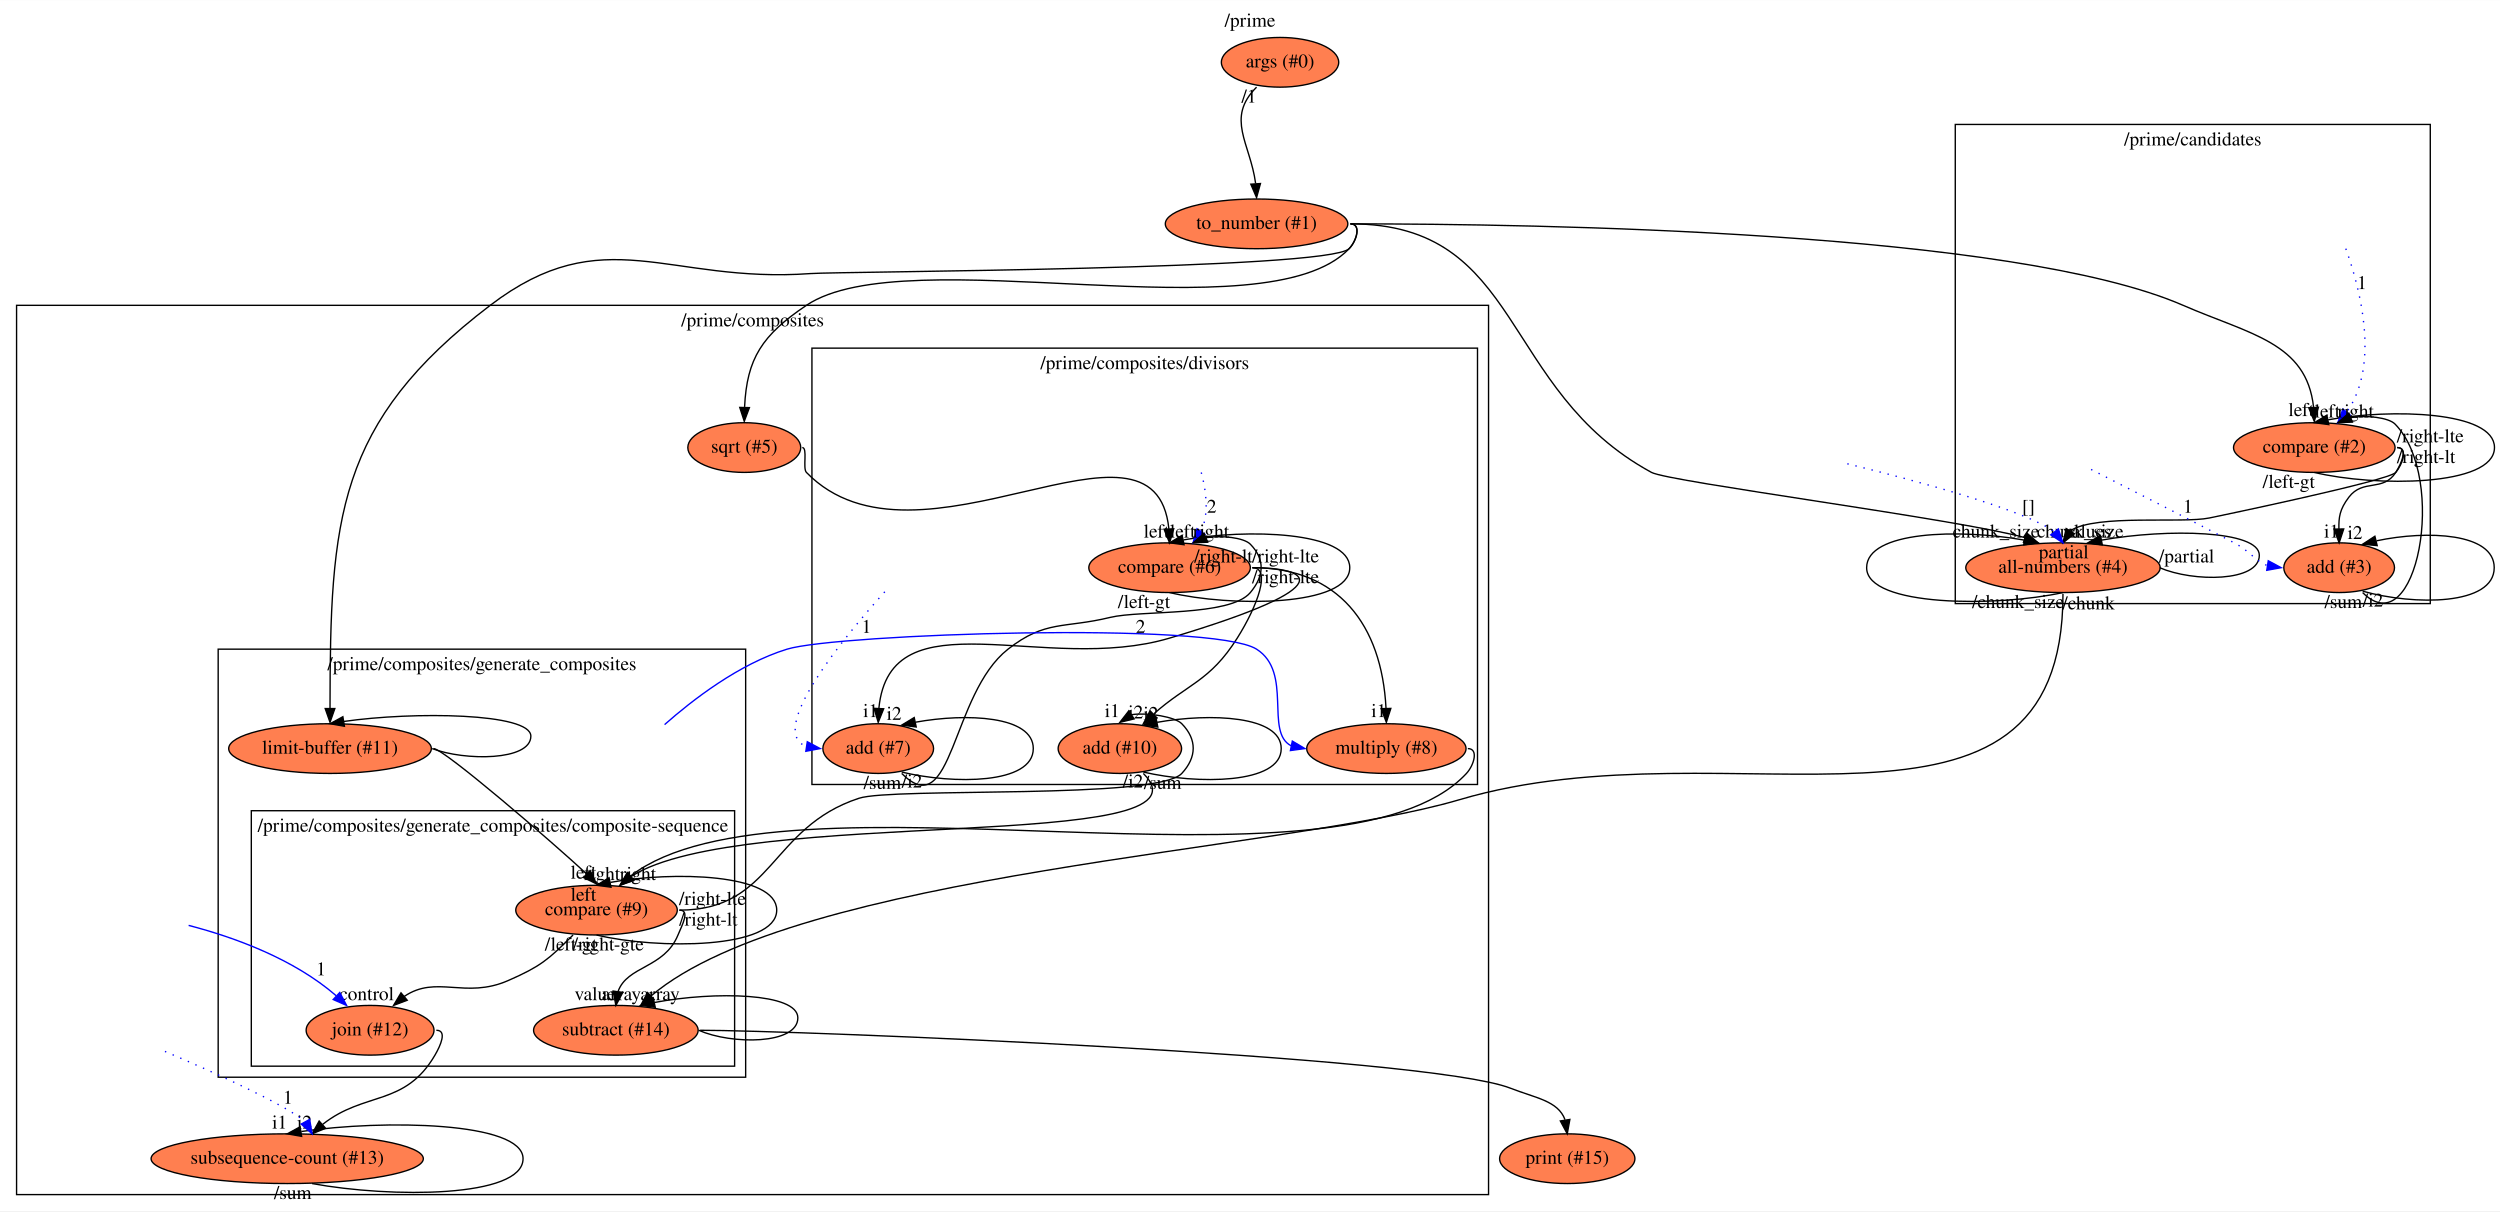
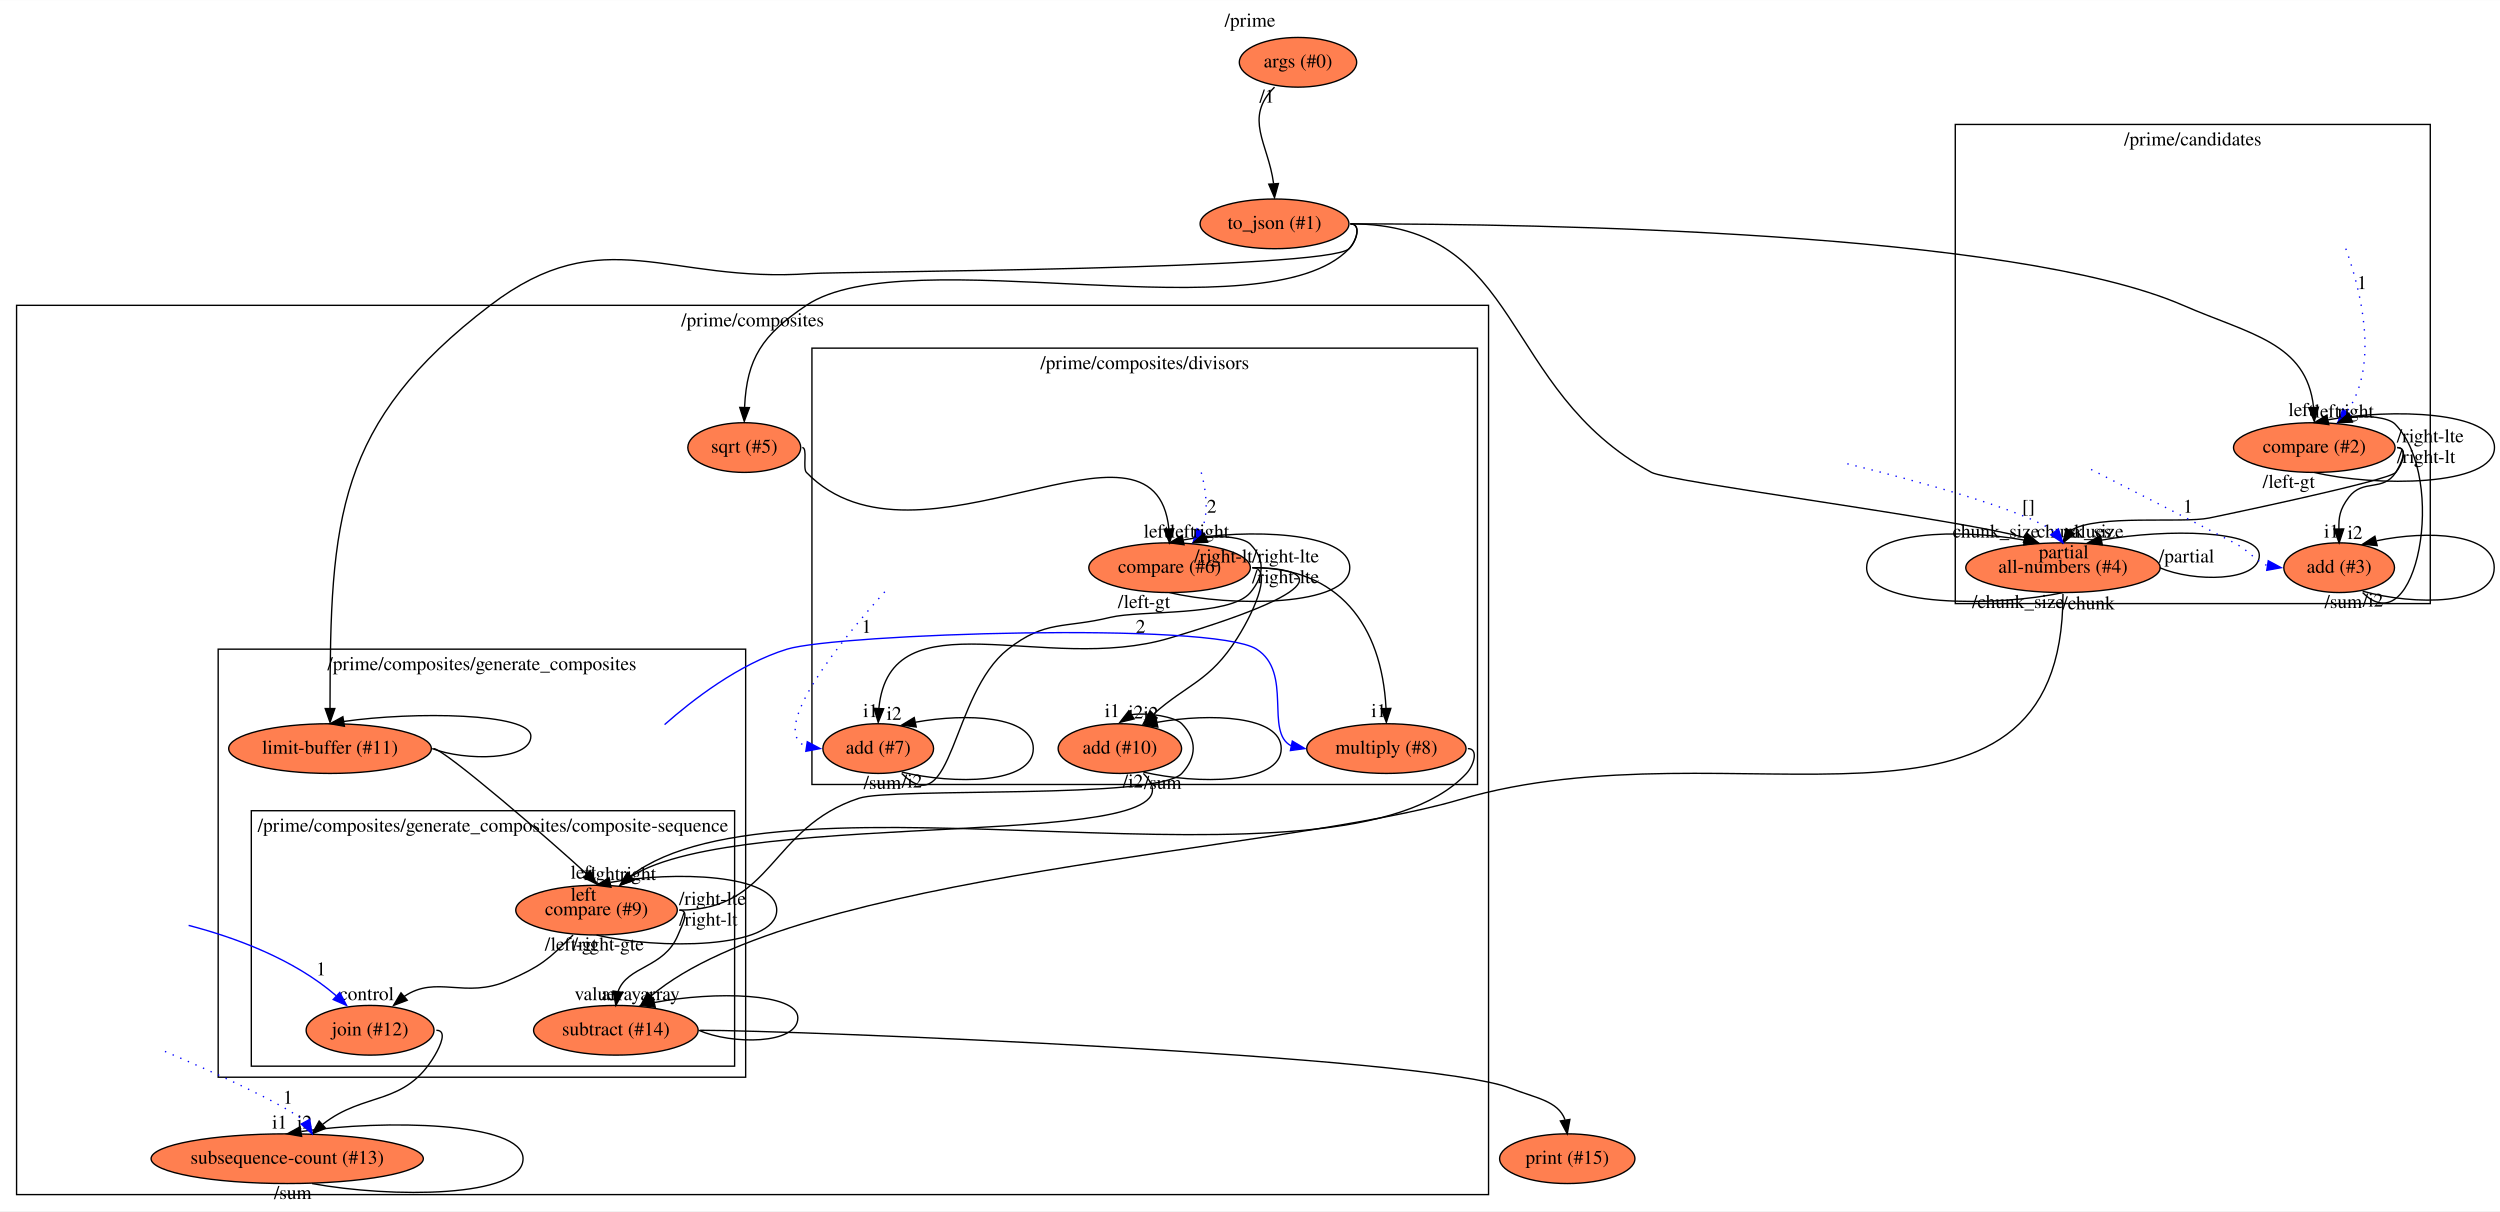
<svg xmlns="http://www.w3.org/2000/svg" xmlns:xlink="http://www.w3.org/1999/xlink" width="1810pt" height="877pt" viewBox="0.00 0.00 1810.49 877.00">
  <g id="graph0" class="graph" transform="scale(1 1) rotate(0) translate(4 873)">
    <polygon fill="white" stroke="transparent" points="-4,4 -4,-873 1806.49,-873 1806.49,4 -4,4" />
    <text text-anchor="middle" x="901.25" y="-853.8" font-family="Times,serif" font-size="14.00">/prime</text>
    <g id="clust1" class="cluster">
      <polygon fill="none" stroke="black" points="1412,-436 1412,-783 1756,-783 1756,-436 1412,-436" />
      <text text-anchor="middle" x="1584" y="-767.8" font-family="Times,serif" font-size="14.00">/prime/candidates</text>
    </g>
    <g id="clust2" class="cluster">
      <polygon fill="none" stroke="black" points="8,-8 8,-652 1074,-652 1074,-8 8,-8" />
      <text text-anchor="middle" x="541" y="-636.8" font-family="Times,serif" font-size="14.00">/prime/composites</text>
    </g>
    <g id="clust3" class="cluster">
      <polygon fill="none" stroke="black" points="584,-305 584,-621 1066,-621 1066,-305 584,-305" />
      <text text-anchor="middle" x="825" y="-605.8" font-family="Times,serif" font-size="14.00">/prime/composites/divisors</text>
    </g>
    <g id="clust4" class="cluster">
      <polygon fill="none" stroke="black" points="154,-93 154,-403 536,-403 536,-93 154,-93" />
      <text text-anchor="middle" x="345" y="-387.8" font-family="Times,serif" font-size="14.00">/prime/composites/generate_composites</text>
    </g>
    <g id="clust5" class="cluster">
      <polygon fill="none" stroke="black" points="178,-101 178,-286 528,-286 528,-101 178,-101" />
      <text text-anchor="middle" x="353" y="-270.8" font-family="Times,serif" font-size="14.00">/prime/composites/generate_composites/composite-sequence</text>
    </g>
    <g id="node1" class="node">
      <g id="a_node1">
        <a xlink:href="file:///Users/andrew/workspace/flow/flowruntime/args/get.html" xlink:title="args (#0)">
-           <ellipse fill="coral" stroke="black" cx="923" cy="-828" rx="42.49" ry="18" />
-           <text text-anchor="middle" x="923" y="-824.3" font-family="Times,serif" font-size="14.00">args (#0)</text>
+           <ellipse fill="coral" stroke="black" cx="936" cy="-828" rx="42.49" ry="18" />
+           <text text-anchor="middle" x="936" y="-824.3" font-family="Times,serif" font-size="14.00">args (#0)</text>
        </a>
      </g>
    </g>
    <g id="node2" class="node">
      <g id="a_node2">
-         <a xlink:href="file:///Users/andrew/workspace/flow/flowstdlib/fmt/to_number/to_number.html" xlink:title="to_number (#1)">
-           <ellipse fill="coral" stroke="black" cx="906" cy="-711" rx="66.09" ry="18" />
-           <text text-anchor="middle" x="906" y="-707.3" font-family="Times,serif" font-size="14.00">to_number (#1)</text>
+         <a xlink:href="file:///Users/andrew/workspace/flow/flowstdlib/fmt/to_json/to_json.html" xlink:title="to_json (#1)">
+           <ellipse fill="coral" stroke="black" cx="919" cy="-711" rx="53.89" ry="18" />
+           <text text-anchor="middle" x="919" y="-707.3" font-family="Times,serif" font-size="14.00">to_json (#1)</text>
        </a>
      </g>
    </g>
    <g id="edge1" class="edge">
-       <path fill="none" stroke="black" d="M906,-810C883.41,-787.41 901.41,-769.54 905.3,-740.35" />
-       <polygon fill="black" stroke="black" points="908.82,-740.21 906,-730 901.83,-739.74 908.82,-740.21" />
-       <text text-anchor="middle" x="900.5" y="-798.8" font-family="Times,serif" font-size="14.00">/1</text>
+       <path fill="none" stroke="black" d="M919,-810C896.41,-787.41 914.41,-769.54 918.3,-740.35" />
+       <polygon fill="black" stroke="black" points="921.82,-740.21 919,-730 914.83,-739.74 921.82,-740.21" />
+       <text text-anchor="middle" x="913.5" y="-798.8" font-family="Times,serif" font-size="14.00">/1</text>
    </g>
    <g id="node3" class="node">
      <g id="a_node3">
        <a xlink:href="file:///Users/andrew/workspace/flow/flowstdlib/control/compare_switch/compare_switch.html" xlink:title="compare (#2)">
          <ellipse fill="coral" stroke="black" cx="1672" cy="-549" rx="58.49" ry="18" />
          <text text-anchor="middle" x="1672" y="-545.3" font-family="Times,serif" font-size="14.00">compare (#2)</text>
        </a>
      </g>
    </g>
    <g id="edge2" class="edge">
      <path fill="none" stroke="black" d="M974,-711C1108.64,-711 1453.56,-705.76 1577,-652 1625.34,-630.94 1666.38,-625.09 1671.47,-578.28" />
      <polygon fill="black" stroke="black" points="1674.98,-578.17 1672,-568 1667.99,-577.81 1674.98,-578.17" />
      <text text-anchor="middle" x="1662.5" y="-571.8" font-family="Times,serif" font-size="14.00">left</text>
    </g>
    <g id="node4" class="node">
      <g id="a_node4">
        <a xlink:href="file:///Users/andrew/workspace/flow/flowstdlib/data/accumulate/accumulate.html" xlink:title="all-numbers (#4)">
          <ellipse fill="coral" stroke="black" cx="1490" cy="-462" rx="70.39" ry="18" />
          <text text-anchor="middle" x="1490" y="-458.3" font-family="Times,serif" font-size="14.00">all-numbers (#4)</text>
        </a>
      </g>
    </g>
    <g id="edge3" class="edge">
      <path fill="none" stroke="black" d="M974,-711C1099.65,-711 1081.59,-590.98 1192,-531 1204.56,-524.17 1414.23,-497.13 1462.52,-483.75" />
      <polygon fill="black" stroke="black" points="1463.99,-486.93 1472,-480 1461.41,-480.42 1463.99,-486.93" />
      <text text-anchor="middle" x="1441.5" y="-483.8" font-family="Times,serif" font-size="14.00">chunk_size</text>
    </g>
    <g id="node5" class="node">
      <g id="a_node5">
        <a xlink:href="file:///Users/andrew/workspace/flow/flowstdlib/math/sqrt/sqrt.html" xlink:title="sqrt (#5)">
          <ellipse fill="coral" stroke="black" cx="535" cy="-549" rx="40.89" ry="18" />
          <text text-anchor="middle" x="535" y="-545.3" font-family="Times,serif" font-size="14.00">sqrt (#5)</text>
        </a>
      </g>
    </g>
    <g id="edge4" class="edge">
      <path fill="none" stroke="black" d="M974,-711C982.01,-711 978.53,-698.8 973,-693 912.43,-629.43 652.89,-700.96 580,-652 547.86,-630.41 536.88,-613.49 535.23,-578.4" />
      <polygon fill="black" stroke="black" points="538.72,-577.92 535,-568 531.72,-578.07 538.72,-577.92" />
    </g>
    <g id="node6" class="node">
      <g id="a_node6">
        <a xlink:href="file:///Users/andrew/workspace/flow/flowstdlib/data/buffer/buffer.html" xlink:title="limit-buffer (#11)">
          <ellipse fill="coral" stroke="black" cx="235" cy="-331" rx="73.39" ry="18" />
          <text text-anchor="middle" x="235" y="-327.3" font-family="Times,serif" font-size="14.00">limit-buffer (#11)</text>
        </a>
      </g>
    </g>
    <g id="edge5" class="edge">
      <path fill="none" stroke="black" d="M974,-711C982.01,-711 978.69,-698.64 973,-693 957.59,-677.74 604.63,-676.57 583,-675 479.66,-667.5 433.4,-714.83 351,-652 239.45,-566.95 235.15,-497.26 235,-360.4" />
      <polygon fill="black" stroke="black" points="238.5,-360 235,-350 231.5,-360 238.5,-360" />
    </g>
    <g id="edge8" class="edge">
      <path fill="none" stroke="black" d="M1672,-531C1715.5,-520.5 1802.49,-520.5 1802.49,-549 1802.49,-575.44 1727.62,-577.35 1682.06,-569.11" />
      <polygon fill="black" stroke="black" points="1682.5,-565.62 1672,-567 1681.07,-572.47 1682.5,-565.62" />
      <text text-anchor="middle" x="1681.5" y="-570.8" font-family="Times,serif" font-size="14.00">left</text>
      <text text-anchor="middle" x="1653.5" y="-519.8" font-family="Times,serif" font-size="14.00">/left-gt</text>
    </g>
    <g id="edge7" class="edge">
      <path fill="none" stroke="black" d="M1732,-549C1740.01,-549 1736.12,-537.16 1731,-531 1726.07,-525.06 1603.56,-499.56 1596,-498 1576.26,-493.92 1514.37,-500.92 1495.51,-488.86" />
      <polygon fill="black" stroke="black" points="1498.25,-486.64 1490,-480 1492.31,-490.34 1498.25,-486.64" />
      <text text-anchor="middle" x="1507.5" y="-483.8" font-family="Times,serif" font-size="14.00">values</text>
      <text text-anchor="middle" x="1756" y="-552.8" font-family="Times,serif" font-size="14.00">/right-lte</text>
    </g>
    <g id="node8" class="node">
      <g id="a_node8">
        <a xlink:href="file:///Users/andrew/workspace/flow/flowstdlib/math/add/add.html" xlink:title="add (#3)">
          <ellipse fill="coral" stroke="black" cx="1690" cy="-462" rx="40.09" ry="18" />
          <text text-anchor="middle" x="1690" y="-458.3" font-family="Times,serif" font-size="14.00">add (#3)</text>
        </a>
      </g>
    </g>
    <g id="edge9" class="edge">
      <path fill="none" stroke="black" d="M1732,-549C1740.01,-549 1735.32,-537.75 1731,-531 1721.78,-516.6 1707.3,-526.65 1697,-513 1690.3,-504.12 1689.69,-498.5 1689.82,-490.07" />
      <polygon fill="black" stroke="black" points="1693.32,-490.06 1690,-480 1686.32,-489.94 1693.32,-490.06" />
      <text text-anchor="middle" x="1684.5" y="-483.8" font-family="Times,serif" font-size="14.00">i1</text>
      <text text-anchor="middle" x="1753" y="-537.8" font-family="Times,serif" font-size="14.00">/right-lt</text>
    </g>
    <g id="edge14" class="edge">
      <path fill="none" stroke="black" d="M1490,-444C1442.6,-433.5 1347.81,-433.5 1347.81,-462 1347.81,-488.55 1414.46,-490.37 1461.9,-482" />
      <polygon fill="black" stroke="black" points="1462.87,-485.38 1472,-480 1461.51,-478.51 1462.87,-485.38" />
      <text text-anchor="middle" x="1502.5" y="-483.8" font-family="Times,serif" font-size="14.00">chunk_size</text>
      <text text-anchor="middle" x="1457.5" y="-432.8" font-family="Times,serif" font-size="14.00">/chunk_size</text>
    </g>
    <g id="edge15" class="edge">
      <path fill="none" stroke="black" d="M1560,-462C1584.19,-451.5 1632.19,-451.5 1632.19,-471 1632.19,-489.17 1565.54,-490.41 1518.1,-482" />
      <polygon fill="black" stroke="black" points="1518.49,-478.51 1508,-480 1517.13,-485.38 1518.49,-478.51" />
      <text text-anchor="middle" x="1490.5" y="-468.8" font-family="Times,serif" font-size="14.00">partial</text>
      <text text-anchor="middle" x="1579.5" y="-465.8" font-family="Times,serif" font-size="14.00">/partial</text>
    </g>
    <g id="node11" class="node">
      <g id="a_node11">
        <a xlink:href="file:///Users/andrew/workspace/flow/flowstdlib/data/remove/remove.html" xlink:title="subtract (#14)">
          <ellipse fill="coral" stroke="black" cx="442" cy="-127" rx="59.59" ry="18" />
          <text text-anchor="middle" x="442" y="-123.3" font-family="Times,serif" font-size="14.00">subtract (#14)</text>
        </a>
      </g>
    </g>
    <g id="edge16" class="edge">
      <path fill="none" stroke="black" d="M1490,-443C1490,-237.8 1249.79,-352.16 1053,-294 925.88,-256.43 573.84,-241.8 467.51,-151.89" />
      <polygon fill="black" stroke="black" points="469.74,-149.18 460,-145 465,-154.34 469.74,-149.18" />
      <text text-anchor="middle" x="446" y="-148.8" font-family="Times,serif" font-size="14.00">array</text>
      <text text-anchor="middle" x="1508.5" y="-431.8" font-family="Times,serif" font-size="14.00">/chunk</text>
    </g>
    <g id="node12" class="node">
      <g id="a_node12">
        <a xlink:href="file:///Users/andrew/workspace/flow/flowstdlib/control/compare_switch/compare_switch.html" xlink:title="compare (#6)">
          <ellipse fill="coral" stroke="black" cx="843" cy="-462" rx="58.49" ry="18" />
          <text text-anchor="middle" x="843" y="-458.3" font-family="Times,serif" font-size="14.00">compare (#6)</text>
        </a>
      </g>
    </g>
    <g id="edge17" class="edge">
      <path fill="none" stroke="black" d="M577,-549C581.06,-549 577.17,-533.91 580,-531 660.56,-448.29 832.19,-590 842.51,-490.08" />
      <polygon fill="black" stroke="black" points="846.01,-490.16 843,-480 839.02,-489.82 846.01,-490.16" />
      <text text-anchor="middle" x="833.5" y="-483.8" font-family="Times,serif" font-size="14.00">left</text>
    </g>
    <g id="edge34" class="edge">
      <path fill="none" stroke="black" d="M309,-331C332.44,-322 380.44,-322 380.44,-340 380.44,-356.84 295.58,-357.93 244.94,-350.63" />
      <polygon fill="black" stroke="black" points="245.43,-347.16 235,-349 244.3,-354.07 245.43,-347.16" />
    </g>
    <g id="node19" class="node">
      <g id="a_node19">
        <a xlink:href="file:///Users/andrew/workspace/flow/flowstdlib/control/compare_switch/compare_switch.html" xlink:title="compare (#9)">
          <ellipse fill="coral" stroke="black" cx="428" cy="-214" rx="58.49" ry="18" />
          <text text-anchor="middle" x="428" y="-210.3" font-family="Times,serif" font-size="14.00">compare (#9)</text>
        </a>
      </g>
    </g>
    <g id="edge35" class="edge">
      <path fill="none" stroke="black" d="M310,-331C317.37,-331 396.31,-263.01 420.8,-240.26" />
      <polygon fill="black" stroke="black" points="423.44,-242.56 428,-233 418.47,-237.64 423.44,-242.56" />
      <text text-anchor="middle" x="418.5" y="-236.8" font-family="Times,serif" font-size="14.00">left</text>
    </g>
    <g id="edge6" class="edge">
      <path fill="none" stroke="blue" stroke-dasharray="1,5" d="M1694.82,-693.04C1704.84,-665.2 1719.91,-609.47 1695.62,-574.88" />
      <polygon fill="blue" stroke="blue" points="1698.11,-572.41 1689,-567 1692.75,-576.91 1698.11,-572.41" />
      <text text-anchor="middle" x="1706.5" y="-663.8" font-family="Times,serif" font-size="14.00">1</text>
    </g>
    <g id="edge12" class="edge">
      <path fill="none" stroke="black" d="M1707,-444C1746.05,-404.95 1769.07,-526.49 1730.49,-566 1725.81,-570.8 1709.47,-572.59 1698.39,-570.72" />
      <polygon fill="black" stroke="black" points="1699.59,-567.43 1689,-567 1697.01,-573.94 1699.59,-567.43" />
      <text text-anchor="middle" x="1702" y="-570.8" font-family="Times,serif" font-size="14.00">right</text>
      <text text-anchor="middle" x="1693" y="-432.8" font-family="Times,serif" font-size="14.00">/sum</text>
    </g>
    <g id="edge11" class="edge">
      <path fill="none" stroke="black" d="M1707,-445C1744.43,-434.5 1802.3,-434.5 1802.3,-462 1802.3,-487.14 1753.95,-489.3 1717.05,-481.46" />
      <polygon fill="black" stroke="black" points="1717.55,-477.98 1707,-479 1715.88,-484.78 1717.55,-477.98" />
      <text text-anchor="middle" x="1701.5" y="-482.8" font-family="Times,serif" font-size="14.00">i2</text>
      <text text-anchor="middle" x="1714.5" y="-433.8" font-family="Times,serif" font-size="14.00">/i2</text>
    </g>
    <g id="edge10" class="edge">
      <path fill="none" stroke="blue" stroke-dasharray="1,5" d="M1510.38,-533.13C1537.37,-519.43 1578.46,-498.49 1614,-480 1625.49,-474.02 1629.27,-466.77 1637.87,-463.6" />
      <polygon fill="blue" stroke="blue" points="1638.67,-467.02 1648,-462 1637.58,-460.11 1638.67,-467.02" />
      <text text-anchor="middle" x="1580.5" y="-501.8" font-family="Times,serif" font-size="14.00">1</text>
    </g>
    <g id="edge13" class="edge">
      <path fill="none" stroke="blue" stroke-dasharray="1,5" d="M1333.84,-537.25C1384.36,-524.84 1461.44,-504.1 1483.75,-488.09" />
      <polygon fill="blue" stroke="blue" points="1486.66,-490.05 1490,-480 1481.12,-485.78 1486.66,-490.05" />
      <text text-anchor="middle" x="1465" y="-501.8" font-family="Times,serif" font-size="14.00">[]</text>
    </g>
    <g id="edge40" class="edge">
      <path fill="none" stroke="black" d="M502,-127C525.79,-116.5 573.79,-116.5 573.79,-136 573.79,-154.09 513.66,-155.4 469.89,-147.11" />
      <polygon fill="black" stroke="black" points="470.51,-143.66 460,-145 469.05,-150.51 470.51,-143.66" />
      <text text-anchor="middle" x="474" y="-148.8" font-family="Times,serif" font-size="14.00">array</text>
    </g>
    <g id="node24" class="node">
      <g id="a_node24">
        <a xlink:href="file:///Users/andrew/workspace/flow/flowruntime/stdio/stdout.html" xlink:title="print (#15)">
          <ellipse fill="coral" stroke="black" cx="1131" cy="-34" rx="48.99" ry="18" />
          <text text-anchor="middle" x="1131" y="-30.3" font-family="Times,serif" font-size="14.00">print (#15)</text>
        </a>
      </g>
    </g>
    <g id="edge41" class="edge">
      <path fill="none" stroke="black" d="M503,-127C568.39,-127 1029.14,-108.92 1090,-85 1108.03,-77.91 1124.31,-75.97 1129.38,-62.23" />
      <polygon fill="black" stroke="black" points="1132.89,-62.42 1131,-52 1125.98,-61.33 1132.89,-62.42" />
    </g>
    <g id="edge21" class="edge">
      <path fill="none" stroke="black" d="M843,-444C886.5,-433.5 973.49,-433.5 973.49,-462 973.49,-488.44 898.62,-490.35 853.06,-482.11" />
      <polygon fill="black" stroke="black" points="853.5,-478.62 843,-480 852.07,-485.47 853.5,-478.62" />
      <text text-anchor="middle" x="852.5" y="-483.8" font-family="Times,serif" font-size="14.00">left</text>
      <text text-anchor="middle" x="824.5" y="-432.8" font-family="Times,serif" font-size="14.00">/left-gt</text>
    </g>
    <g id="node14" class="node">
      <g id="a_node14">
        <a xlink:href="file:///Users/andrew/workspace/flow/flowstdlib/math/multiply/multiply.html" xlink:title="multiply (#8)">
          <ellipse fill="coral" stroke="black" cx="1000" cy="-331" rx="57.69" ry="18" />
          <text text-anchor="middle" x="1000" y="-327.3" font-family="Times,serif" font-size="14.00">multiply (#8)</text>
        </a>
      </g>
    </g>
    <g id="edge19" class="edge">
      <path fill="none" stroke="black" d="M903,-462C965.38,-462 996.62,-420.59 999.74,-360.25" />
      <polygon fill="black" stroke="black" points="1003.24,-360.09 1000,-350 996.25,-359.91 1003.24,-360.09" />
      <text text-anchor="middle" x="994.5" y="-353.8" font-family="Times,serif" font-size="14.00">i1</text>
      <text text-anchor="middle" x="927" y="-465.8" font-family="Times,serif" font-size="14.00">/right-lte</text>
    </g>
    <g id="node15" class="node">
      <g id="a_node15">
        <a xlink:href="file:///Users/andrew/workspace/flow/flowstdlib/math/add/add.html" xlink:title="add (#10)">
          <ellipse fill="coral" stroke="black" cx="807" cy="-331" rx="44.69" ry="18" />
          <text text-anchor="middle" x="807" y="-327.3" font-family="Times,serif" font-size="14.00">add (#10)</text>
        </a>
      </g>
    </g>
    <g id="edge20" class="edge">
      <path fill="none" stroke="black" d="M903,-462C916.76,-462 906.83,-434.5 892,-411 872.14,-379.52 856.06,-377.94 831.52,-356.11" />
      <polygon fill="black" stroke="black" points="833.67,-353.32 824,-349 828.87,-358.41 833.67,-353.32" />
      <text text-anchor="middle" x="818.5" y="-352.8" font-family="Times,serif" font-size="14.00">i2</text>
      <text text-anchor="middle" x="927" y="-450.8" font-family="Times,serif" font-size="14.00">/right-lte</text>
    </g>
    <g id="node16" class="node">
      <g id="a_node16">
        <a xlink:href="file:///Users/andrew/workspace/flow/flowstdlib/math/add/add.html" xlink:title="add (#7)">
          <ellipse fill="coral" stroke="black" cx="632" cy="-331" rx="40.09" ry="18" />
          <text text-anchor="middle" x="632" y="-327.3" font-family="Times,serif" font-size="14.00">add (#7)</text>
        </a>
      </g>
    </g>
    <g id="edge22" class="edge">
      <path fill="none" stroke="black" d="M903,-462C942.61,-462 972.92,-449.64 843,-411 752.91,-384.2 640.68,-442.96 632.48,-360.21" />
      <polygon fill="black" stroke="black" points="635.96,-359.83 632,-350 628.97,-360.15 635.96,-359.83" />
      <text text-anchor="middle" x="626.5" y="-353.8" font-family="Times,serif" font-size="14.00">i1</text>
      <text text-anchor="middle" x="882" y="-465.8" font-family="Times,serif" font-size="14.00">/right-lt</text>
    </g>
    <g id="edge18" class="edge">
      <path fill="none" stroke="blue" stroke-dasharray="1,5" d="M865.96,-530.94C869.38,-518.33 871.91,-501.18 865.75,-488.21" />
      <polygon fill="blue" stroke="blue" points="868.6,-486.18 860,-480 862.87,-490.2 868.6,-486.18" />
      <text text-anchor="middle" x="873.5" y="-501.8" font-family="Times,serif" font-size="14.00">2</text>
    </g>
    <g id="edge27" class="edge">
      <path fill="none" stroke="black" d="M1059,-331C1067.01,-331 1063.45,-318.88 1058,-313 966.87,-214.68 562.59,-323.58 452.69,-238.74" />
      <polygon fill="black" stroke="black" points="454.83,-235.96 445,-232 450.21,-241.22 454.83,-235.96" />
      <text text-anchor="middle" x="458" y="-235.8" font-family="Times,serif" font-size="14.00">right</text>
    </g>
    <g id="edge32" class="edge">
      <path fill="none" stroke="black" d="M824,-314C862.95,-305 923.85,-305 923.85,-331 923.85,-354.87 872.53,-356.83 833.98,-350.02" />
      <polygon fill="black" stroke="black" points="834.5,-346.56 824,-348 833.11,-353.42 834.5,-346.56" />
      <text text-anchor="middle" x="829.5" y="-351.8" font-family="Times,serif" font-size="14.00">i2</text>
      <text text-anchor="middle" x="816.5" y="-302.8" font-family="Times,serif" font-size="14.00">/i2</text>
    </g>
    <g id="edge33" class="edge">
      <path fill="none" stroke="black" d="M824,-313C882.64,-254.36 533.42,-290.01 453.06,-238.37" />
      <polygon fill="black" stroke="black" points="455.01,-235.46 445,-232 450.67,-240.95 455.01,-235.46" />
      <text text-anchor="middle" x="432" y="-235.8" font-family="Times,serif" font-size="14.00">right</text>
      <text text-anchor="middle" x="838" y="-301.8" font-family="Times,serif" font-size="14.00">/sum</text>
    </g>
    <g id="edge25" class="edge">
      <path fill="none" stroke="black" d="M649,-313C686.22,-275.78 684.56,-370.53 726,-403 753.11,-424.24 766.53,-417.87 800,-426 822.26,-431.41 886.78,-426.45 901.49,-444 911.49,-455.92 912.36,-467.87 901.49,-479 896.81,-483.8 880.47,-485.59 869.39,-483.72" />
      <polygon fill="black" stroke="black" points="870.59,-480.43 860,-480 868.01,-486.94 870.59,-480.43" />
      <text text-anchor="middle" x="873" y="-483.8" font-family="Times,serif" font-size="14.00">right</text>
      <text text-anchor="middle" x="635" y="-301.8" font-family="Times,serif" font-size="14.00">/sum</text>
    </g>
    <g id="edge24" class="edge">
      <path fill="none" stroke="black" d="M649,-314C686.43,-305 744.3,-305 744.3,-331 744.3,-354.77 695.95,-356.81 659.05,-350.11" />
      <polygon fill="black" stroke="black" points="659.51,-346.63 649,-348 658.07,-353.48 659.51,-346.63" />
      <text text-anchor="middle" x="643.5" y="-351.8" font-family="Times,serif" font-size="14.00">i2</text>
      <text text-anchor="middle" x="656.5" y="-302.8" font-family="Times,serif" font-size="14.00">/i2</text>
    </g>
    <g id="edge23" class="edge">
      <path fill="none" stroke="blue" stroke-dasharray="1,5" d="M636.75,-444.54C607.88,-412.42 550.69,-343.59 579.99,-332.52" />
      <polygon fill="blue" stroke="blue" points="580.64,-335.96 590,-331 579.59,-329.04 580.64,-335.96" />
      <text text-anchor="middle" x="623.5" y="-414.8" font-family="Times,serif" font-size="14.00">1</text>
    </g>
    <g id="edge26" class="edge">
      <path fill="none" stroke="blue" d="M477.29,-348.36C497.27,-366.02 531.11,-392.28 566,-403 602.11,-414.1 874.1,-423.24 906,-403 932.52,-386.17 911.76,-342.94 931.01,-333.04" />
      <polygon fill="blue" stroke="blue" points="931.9,-336.43 941,-331 930.5,-329.57 931.9,-336.43" />
      <text text-anchor="middle" x="822" y="-414.8" font-family="Times,serif" font-size="14.00">2</text>
    </g>
    <g id="edge28" class="edge">
      <path fill="none" stroke="black" d="M488,-214C496.01,-214 490.04,-203.41 487,-196 477.01,-171.64 450.28,-173.96 443.55,-154.98" />
      <polygon fill="black" stroke="black" points="447,-154.34 442,-145 440.08,-155.42 447,-154.34" />
      <text text-anchor="middle" x="427" y="-148.8" font-family="Times,serif" font-size="14.00">value</text>
      <text text-anchor="middle" x="512" y="-217.8" font-family="Times,serif" font-size="14.00">/right-lte</text>
    </g>
    <g id="edge30" class="edge">
      <path fill="none" stroke="black" d="M488,-214C556.08,-214 553.32,-273.78 618,-295 642.76,-303.12 834.14,-293.88 851.85,-313 862.72,-324.74 863.03,-337.56 851.85,-349 847,-353.96 827.21,-357.32 815.6,-355.56" />
      <polygon fill="black" stroke="black" points="817.3,-352.49 807,-350 813.5,-358.37 817.3,-352.49" />
      <text text-anchor="middle" x="801.5" y="-353.8" font-family="Times,serif" font-size="14.00">i1</text>
      <text text-anchor="middle" x="509" y="-202.8" font-family="Times,serif" font-size="14.00">/right-lt</text>
    </g>
    <g id="edge29" class="edge">
      <path fill="none" stroke="black" d="M428,-196C471.5,-185.5 558.49,-185.5 558.49,-214 558.49,-240.44 483.62,-242.35 438.06,-234.11" />
      <polygon fill="black" stroke="black" points="438.5,-230.62 428,-232 437.07,-237.47 438.5,-230.62" />
      <text text-anchor="middle" x="418.5" y="-220.8" font-family="Times,serif" font-size="14.00">left</text>
      <text text-anchor="middle" x="409.5" y="-184.8" font-family="Times,serif" font-size="14.00">/left-gt</text>
    </g>
    <g id="node20" class="node">
      <g id="a_node20">
        <a xlink:href="file:///Users/andrew/workspace/flow/flowstdlib/control/join/join.html" xlink:title="join (#12)">
          <ellipse fill="coral" stroke="black" cx="264" cy="-127" rx="46.29" ry="18" />
          <text text-anchor="middle" x="264" y="-123.3" font-family="Times,serif" font-size="14.00">join (#12)</text>
        </a>
      </g>
    </g>
    <g id="edge31" class="edge">
      <path fill="none" stroke="black" d="M411,-196C392.95,-177.95 387.38,-173.24 364,-163 332.8,-149.33 312.06,-167.41 288.69,-151.46" />
      <polygon fill="black" stroke="black" points="290.91,-148.75 281,-145 286.41,-154.11 290.91,-148.75" />
      <text text-anchor="middle" x="261.5" y="-148.8" font-family="Times,serif" font-size="14.00">control</text>
      <text text-anchor="middle" x="436.5" y="-184.8" font-family="Times,serif" font-size="14.00">/right-gte</text>
    </g>
    <g id="node22" class="node">
      <g id="a_node22">
        <a xlink:href="file:///Users/andrew/workspace/flow/flowstdlib/math/add/add.html" xlink:title="subsequence-count (#13)">
          <ellipse fill="coral" stroke="black" cx="204" cy="-34" rx="98.58" ry="18" />
          <text text-anchor="middle" x="204" y="-30.3" font-family="Times,serif" font-size="14.00">subsequence-count (#13)</text>
        </a>
      </g>
    </g>
    <g id="edge37" class="edge">
      <path fill="none" stroke="black" d="M312,-127C320.01,-127 315.04,-115.92 311,-109 289.17,-71.6 260.18,-82.94 229.76,-58.92" />
      <polygon fill="black" stroke="black" points="231.79,-56.04 222,-52 227.13,-61.27 231.79,-56.04" />
      <text text-anchor="middle" x="216.5" y="-55.8" font-family="Times,serif" font-size="14.00">i2</text>
    </g>
    <g id="edge36" class="edge">
      <path fill="none" stroke="blue" d="M132.6,-202.96C165.92,-194.26 208.64,-178.73 239.44,-152.03" />
      <polygon fill="blue" stroke="blue" points="242.06,-154.37 247,-145 237.29,-149.25 242.06,-154.37" />
      <text text-anchor="middle" x="228.5" y="-166.8" font-family="Times,serif" font-size="14.00">1</text>
    </g>
    <g id="edge39" class="edge">
      <path fill="none" stroke="black" d="M222,-16C278.93,-5.5 374.79,-5.5 374.79,-34 374.79,-60.89 273.46,-62.41 214.19,-53.68" />
      <polygon fill="black" stroke="black" points="214.44,-50.17 204,-52 213.3,-57.08 214.44,-50.17" />
      <text text-anchor="middle" x="198.5" y="-55.8" font-family="Times,serif" font-size="14.00">i1</text>
      <text text-anchor="middle" x="208" y="-4.8" font-family="Times,serif" font-size="14.00">/sum</text>
    </g>
    <g id="edge38" class="edge">
      <path fill="none" stroke="blue" stroke-dasharray="1,5" d="M115.47,-111.68C150.03,-96.94 200.46,-74.28 217.14,-60.86" />
      <polygon fill="blue" stroke="blue" points="220.26,-62.45 222,-52 214.12,-59.08 220.26,-62.45" />
      <text text-anchor="middle" x="204.5" y="-73.8" font-family="Times,serif" font-size="14.00">1</text>
    </g>
  </g>
</svg>
